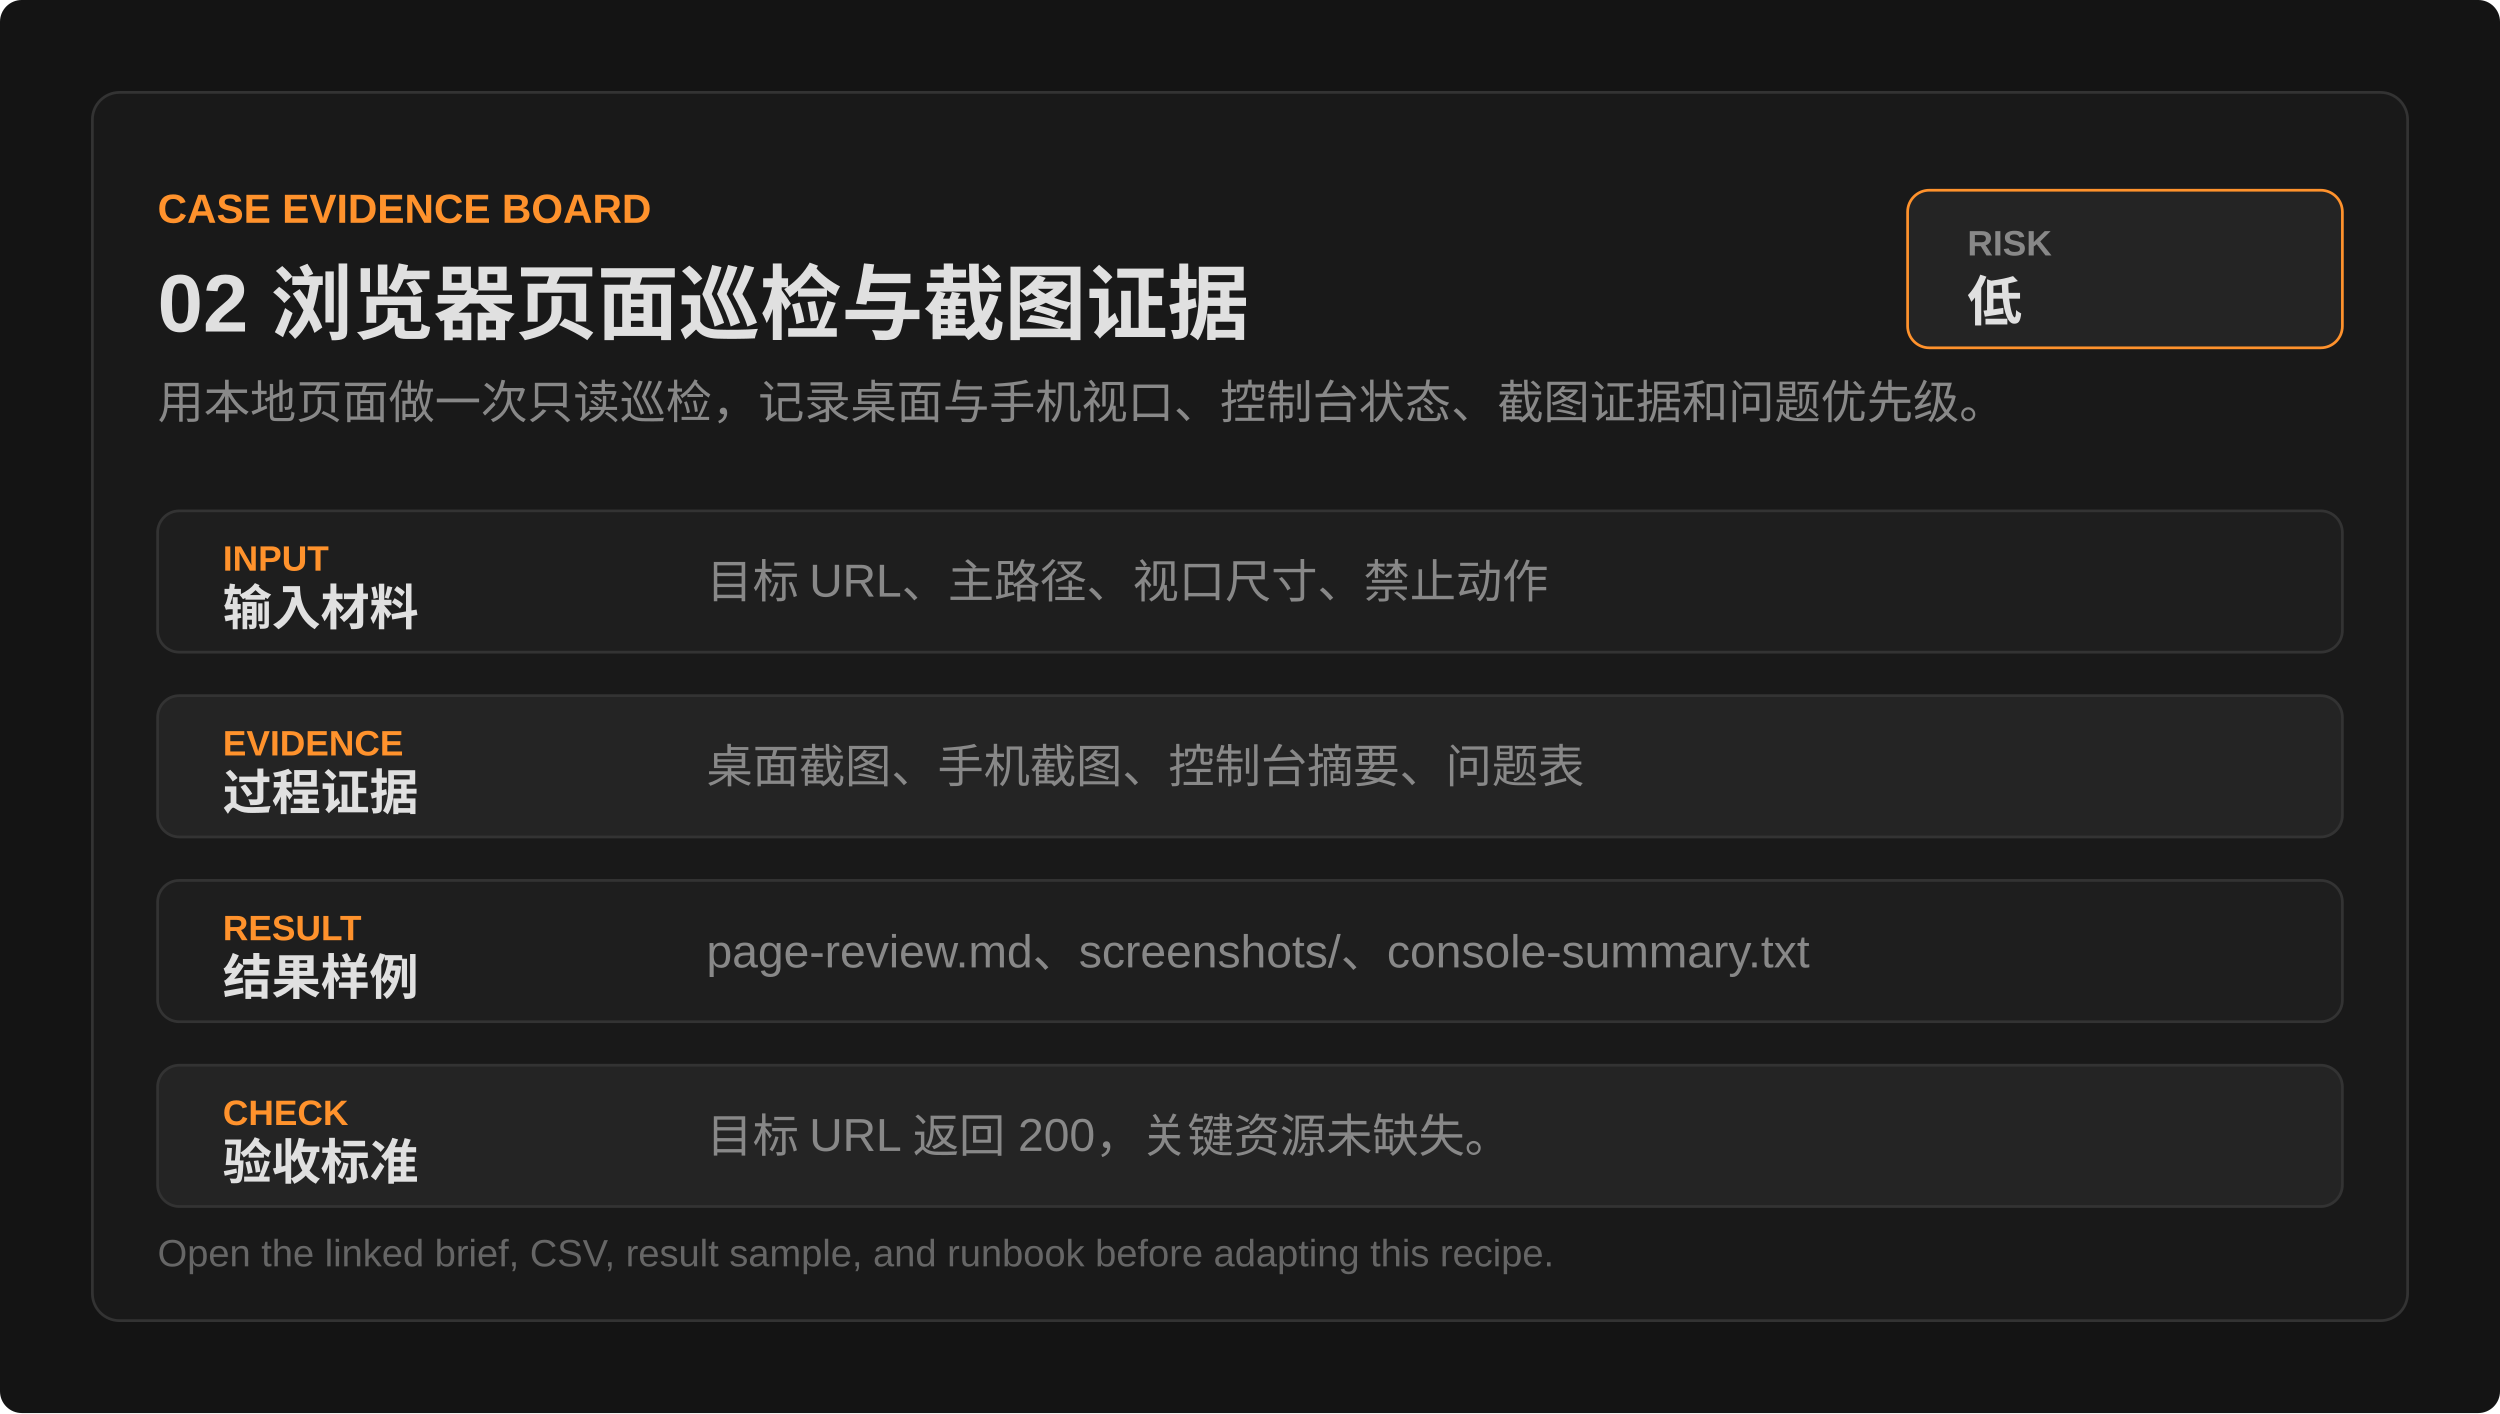
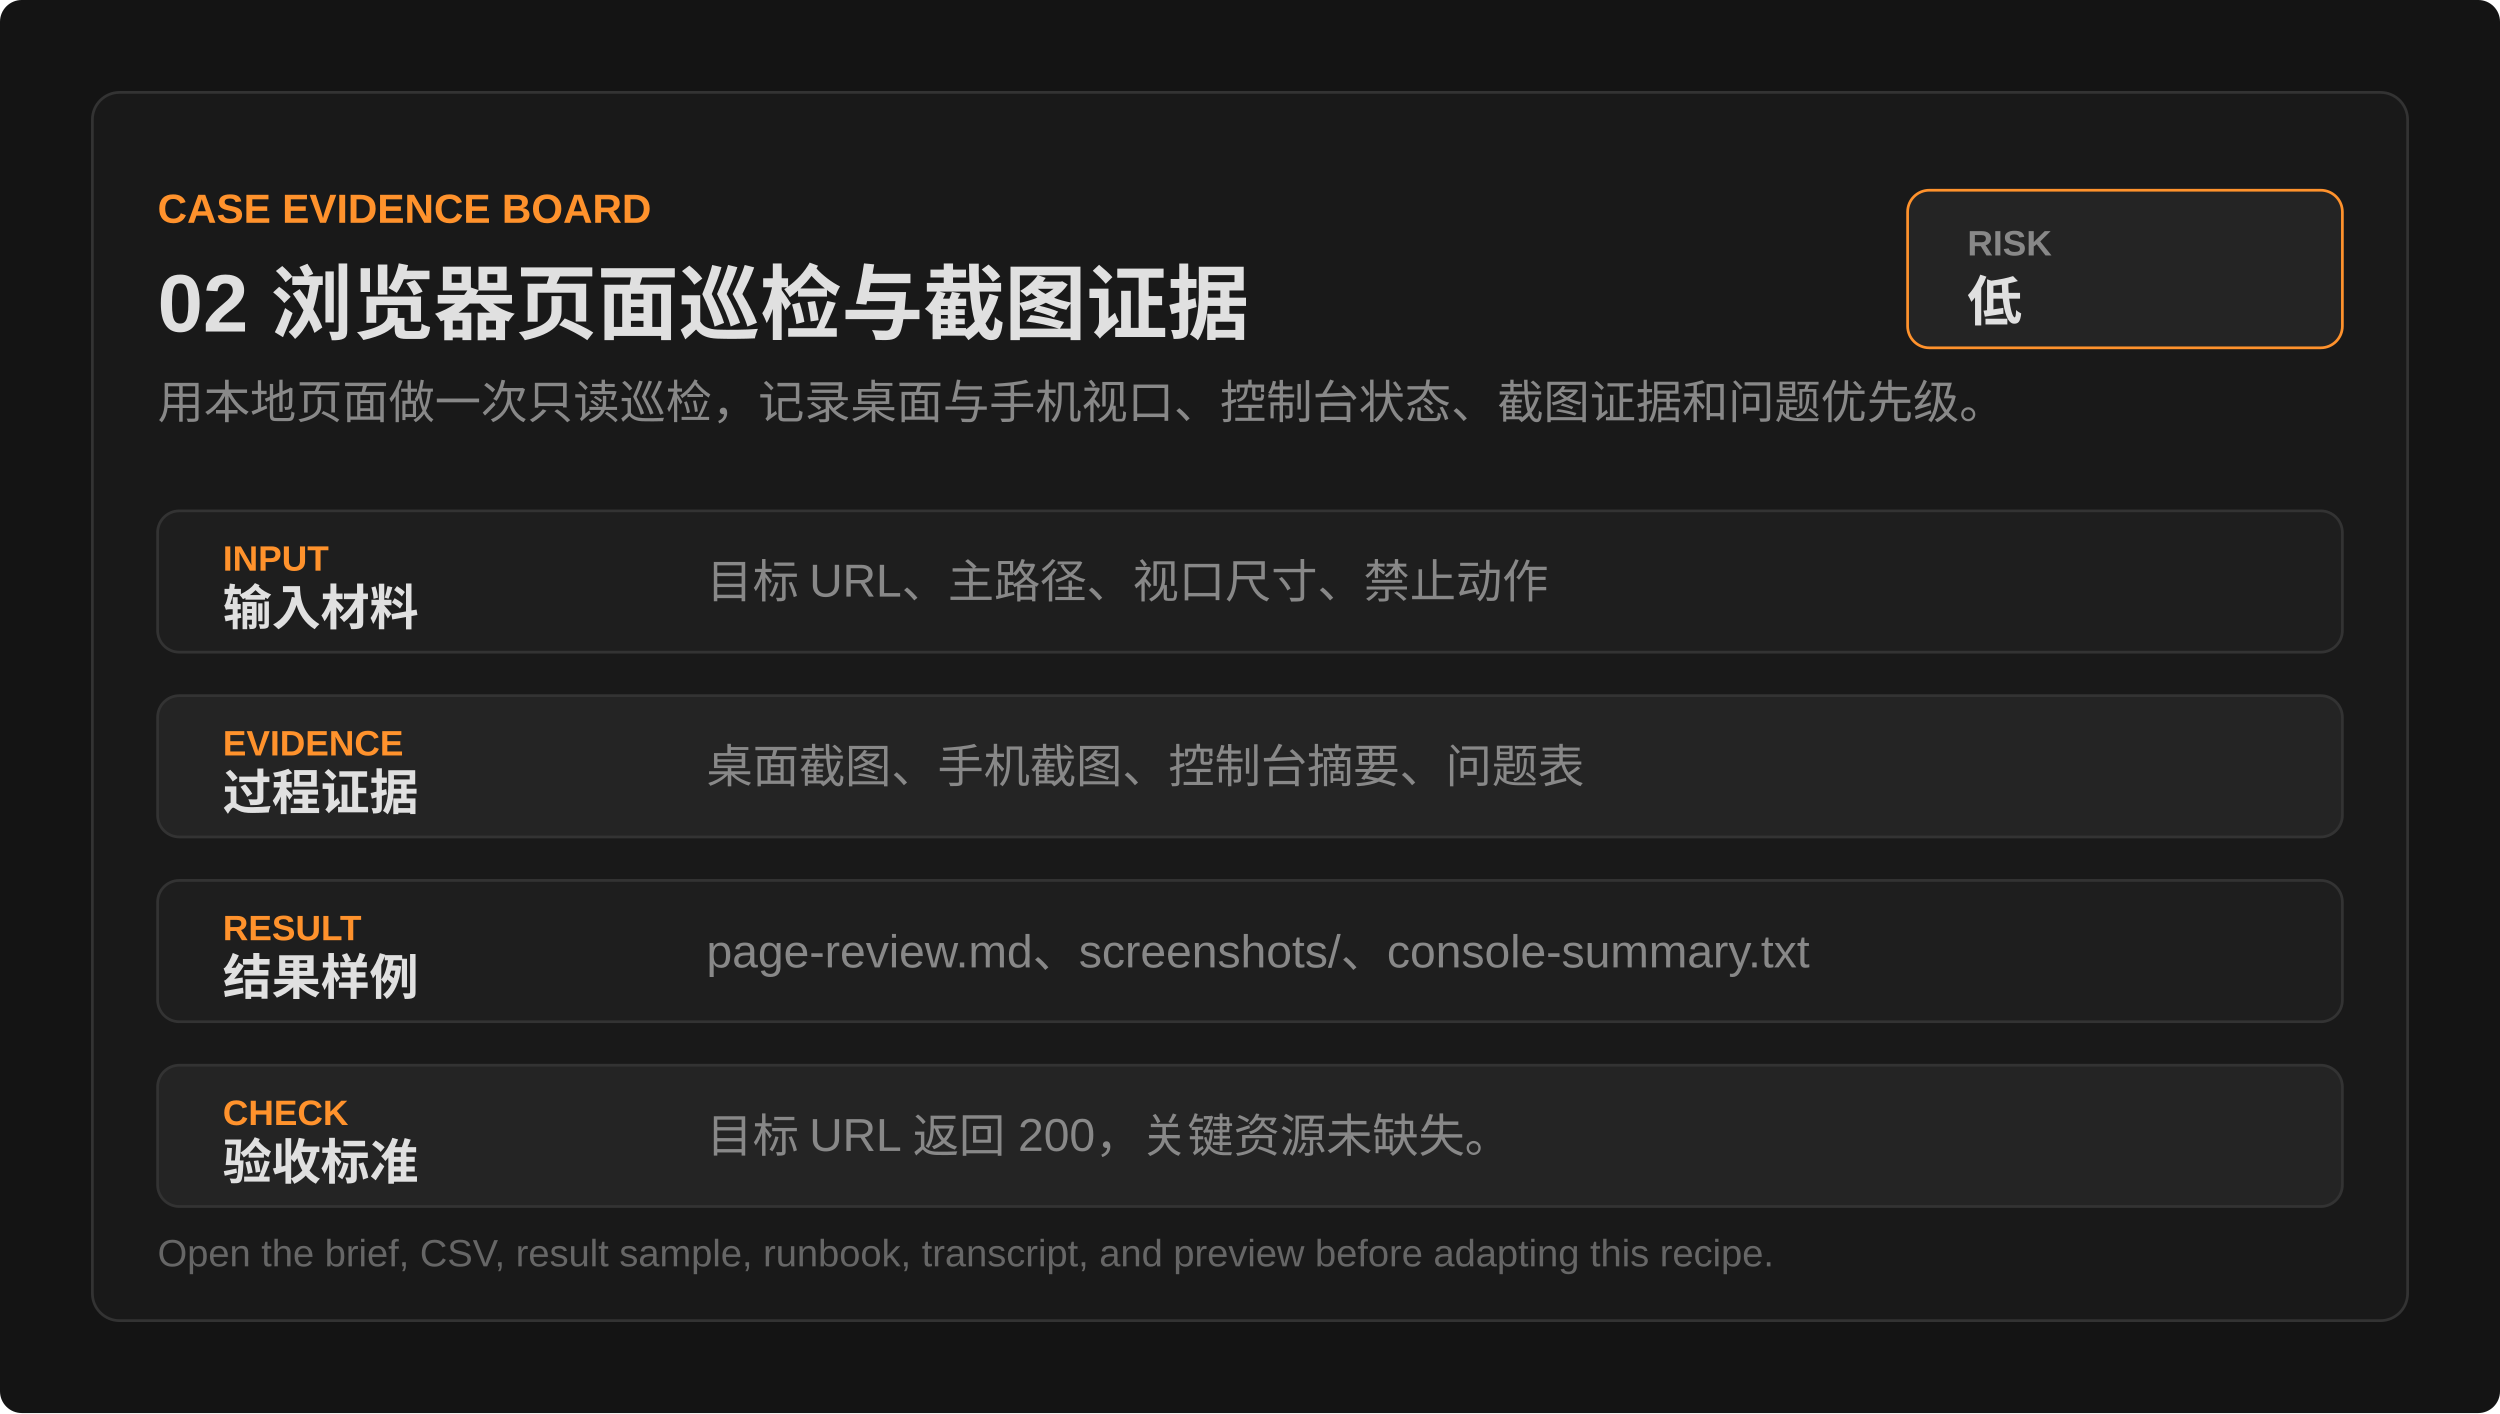
<svg xmlns="http://www.w3.org/2000/svg" viewBox="0 0 920 520" role="img" aria-labelledby="title desc">
  <rect width="920" height="520" rx="8" fill="#141414" />
  <rect x="34" y="34" width="852" height="452" rx="10" fill="#191919" stroke="#333" />
  <text x="58" y="82" fill="#ff922c" font-family="Arial" font-size="15" font-weight="800">CASE EVIDENCE BOARD</text>
  <text x="58" y="122" fill="#e0e0e0" font-family="Arial" font-size="30" font-weight="900">02 浏览器页面巡检与截图证据</text>
  <text x="58" y="154" fill="#888" font-family="Arial" font-size="17">用本地页面做一次只读巡检，记录桌面与手机视口、控制台状态、截图证据和问题优先级。</text>
  <rect x="702" y="70" width="160" height="58" rx="8" fill="#242424" stroke="#ff922c" />
  <text x="724" y="94" fill="#888" font-family="Arial" font-size="13" font-weight="800">RISK</text>
  <text x="724" y="118" fill="#e0e0e0" font-family="Arial" font-size="20" font-weight="900">低</text>
  <g>
    <rect x="58" y="188" width="804" height="52" rx="8" fill="#1e1e1e" stroke="#333" />
    <text x="82" y="210" fill="#ff922c" font-family="Arial" font-size="13" font-weight="800">INPUT</text>
    <text x="82" y="230" fill="#e0e0e0" font-family="Arial" font-size="18" font-weight="800">输入材料</text>
    <text x="260" y="220" fill="#888" font-family="Arial" font-size="17">目标 URL、主路径、视口尺寸、禁止动作</text>
  </g>
  <g>
    <rect x="58" y="256" width="804" height="52" rx="8" fill="#242424" stroke="#333" />
    <text x="82" y="278" fill="#ff922c" font-family="Arial" font-size="13" font-weight="800">EVIDENCE</text>
    <text x="82" y="298" fill="#e0e0e0" font-family="Arial" font-size="18" font-weight="800">过程证据</text>
    <text x="260" y="288" fill="#888" font-family="Arial" font-size="17">桌面截图、手机截图、控制台摘要、问题表</text>
  </g>
  <g>
    <rect x="58" y="324" width="804" height="52" rx="8" fill="#1e1e1e" stroke="#333" />
    <text x="82" y="346" fill="#ff922c" font-family="Arial" font-size="13" font-weight="800">RESULT</text>
    <text x="82" y="366" fill="#e0e0e0" font-family="Arial" font-size="18" font-weight="800">结果样例</text>
    <text x="260" y="356" fill="#888" font-family="Arial" font-size="17">page-review.md、screenshots/、console-summary.txt</text>
  </g>
  <g>
    <rect x="58" y="392" width="804" height="52" rx="8" fill="#242424" stroke="#333" />
    <text x="82" y="414" fill="#ff922c" font-family="Arial" font-size="13" font-weight="800">CHECK</text>
    <text x="82" y="434" fill="#e0e0e0" font-family="Arial" font-size="18" font-weight="800">验收标准</text>
    <text x="260" y="424" fill="#888" font-family="Arial" font-size="17">目标 URL 返回 200，关键资源未缺失。</text>
  </g>
-   <text x="58" y="466" fill="#666" font-family="Arial" font-size="14">Open the linked brief, CSV, result sample, and runbook before adapting this recipe.</text>
+   <text x="58" y="466" fill="#666" font-family="Arial" font-size="14">Open the brief, CSV, result sample, runbook, transcript, and preview before adapting this recipe.</text>
</svg>
